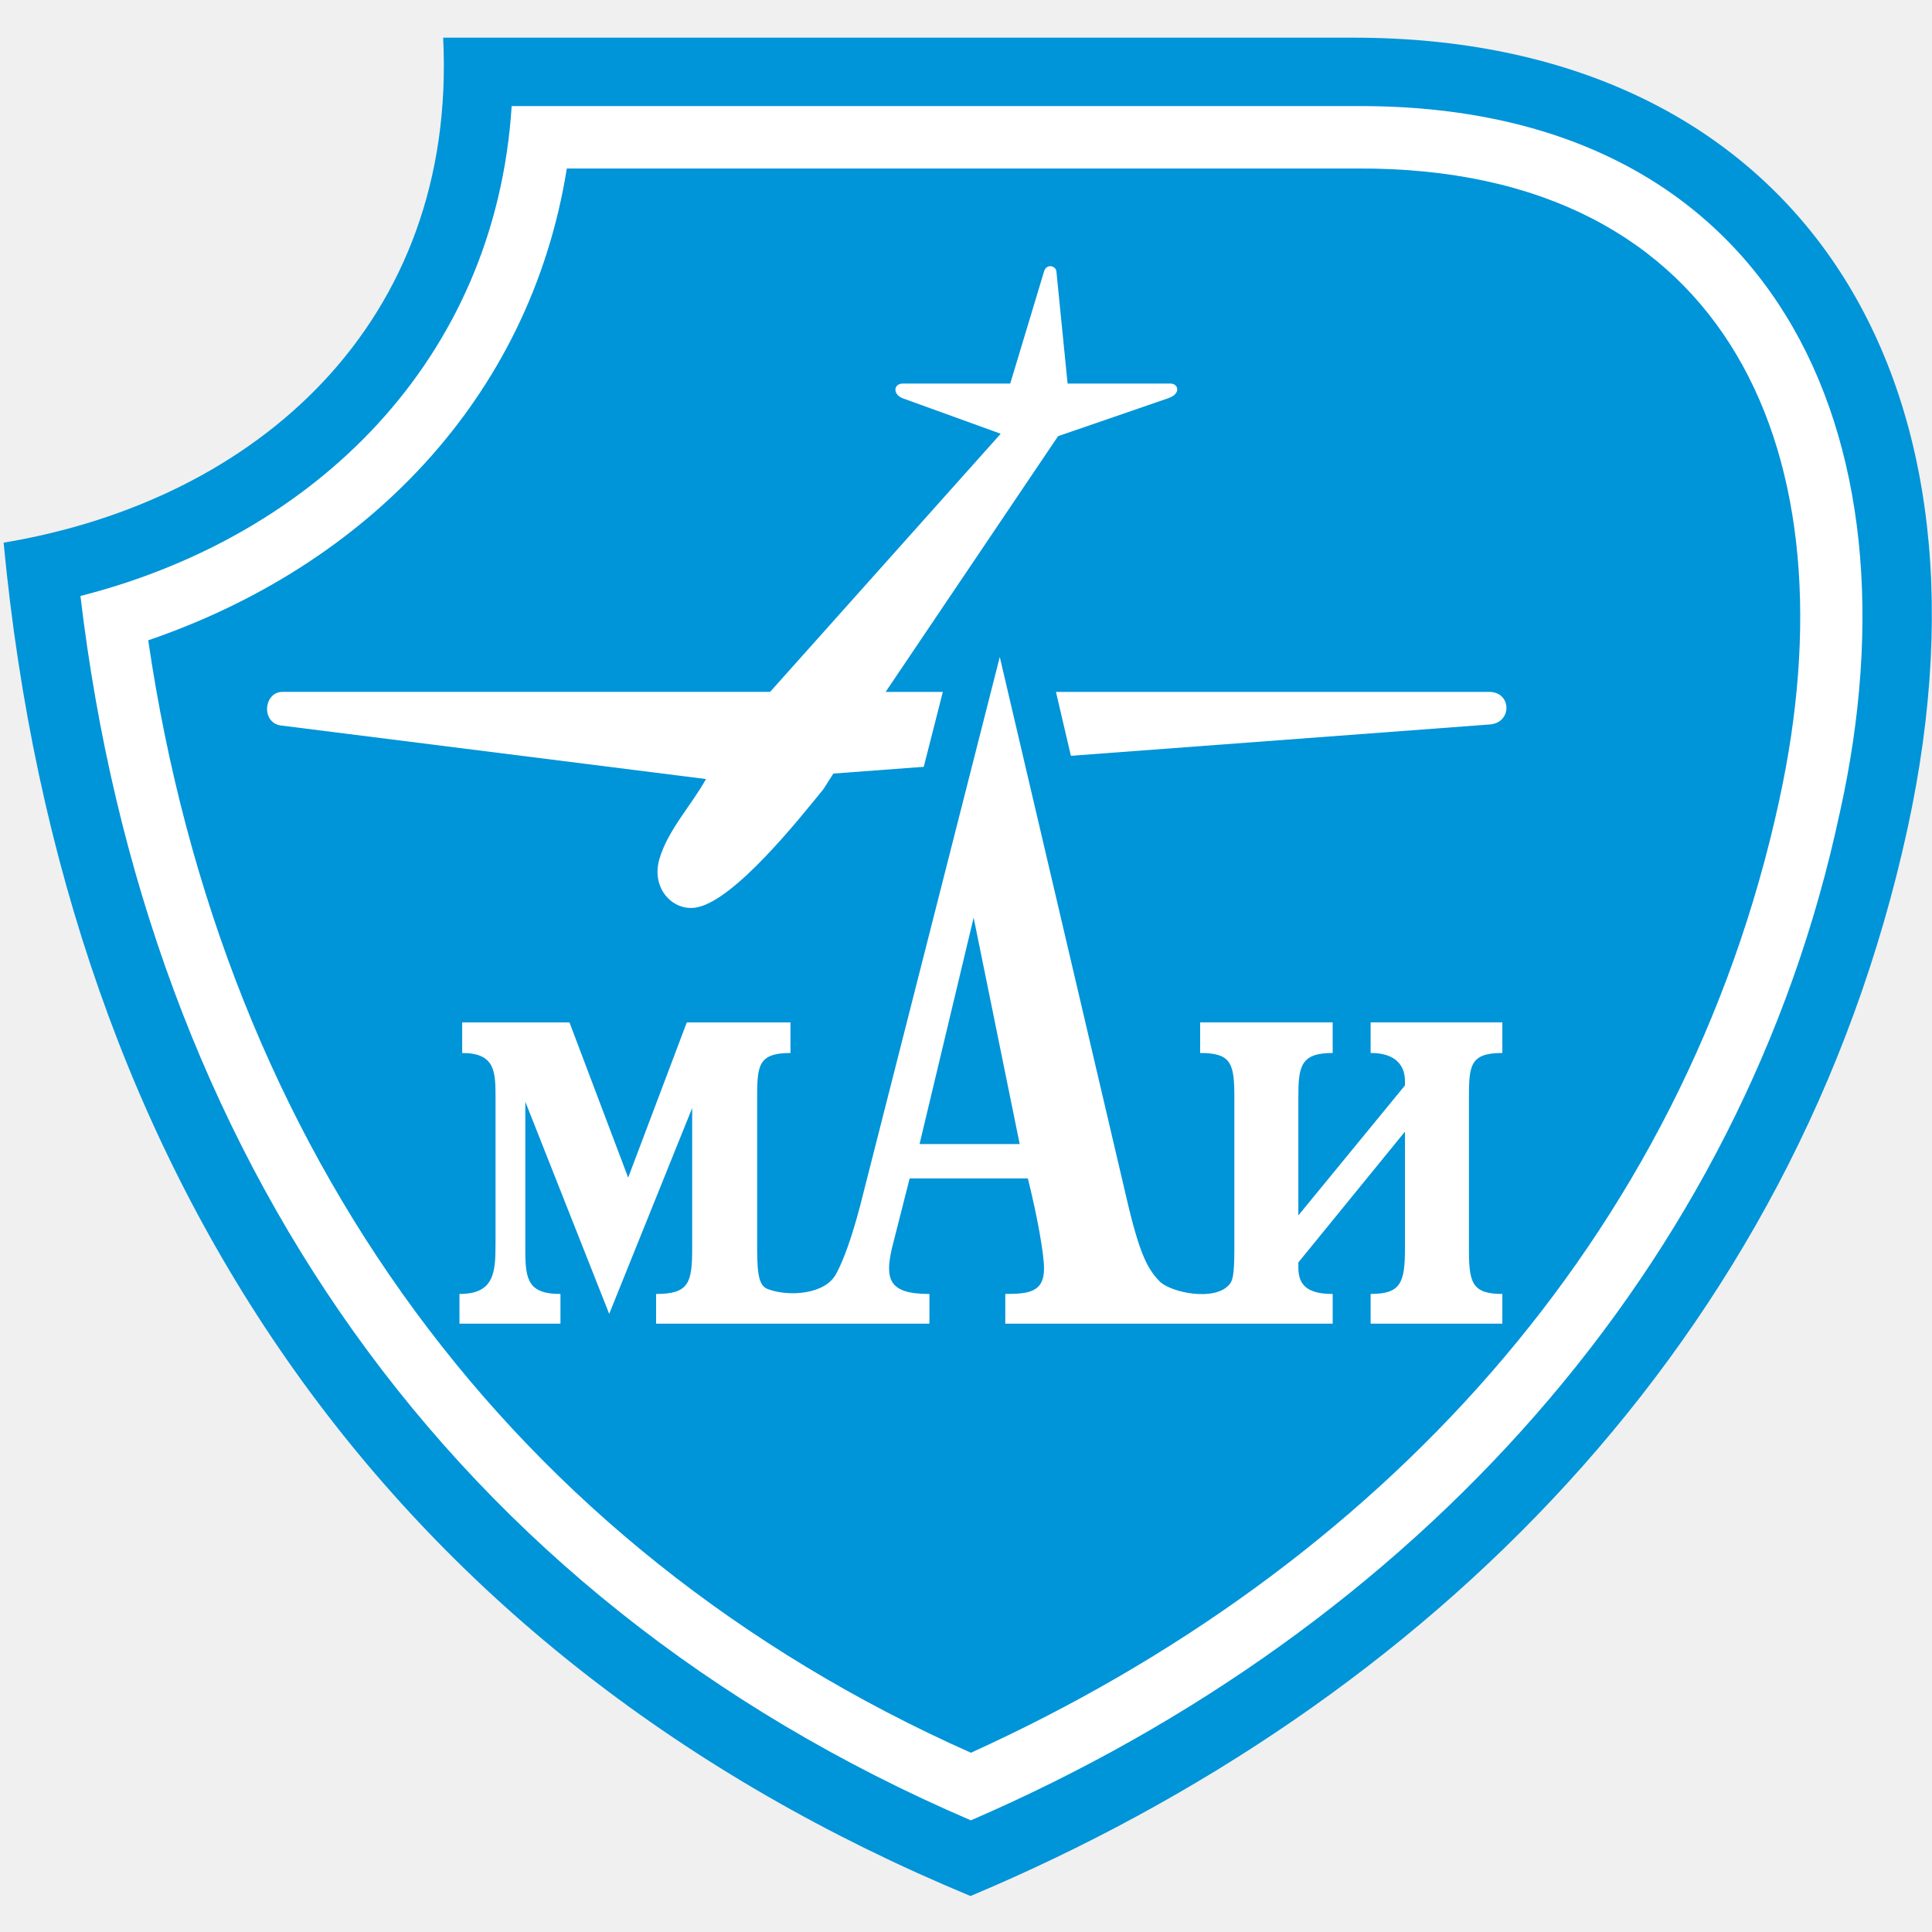
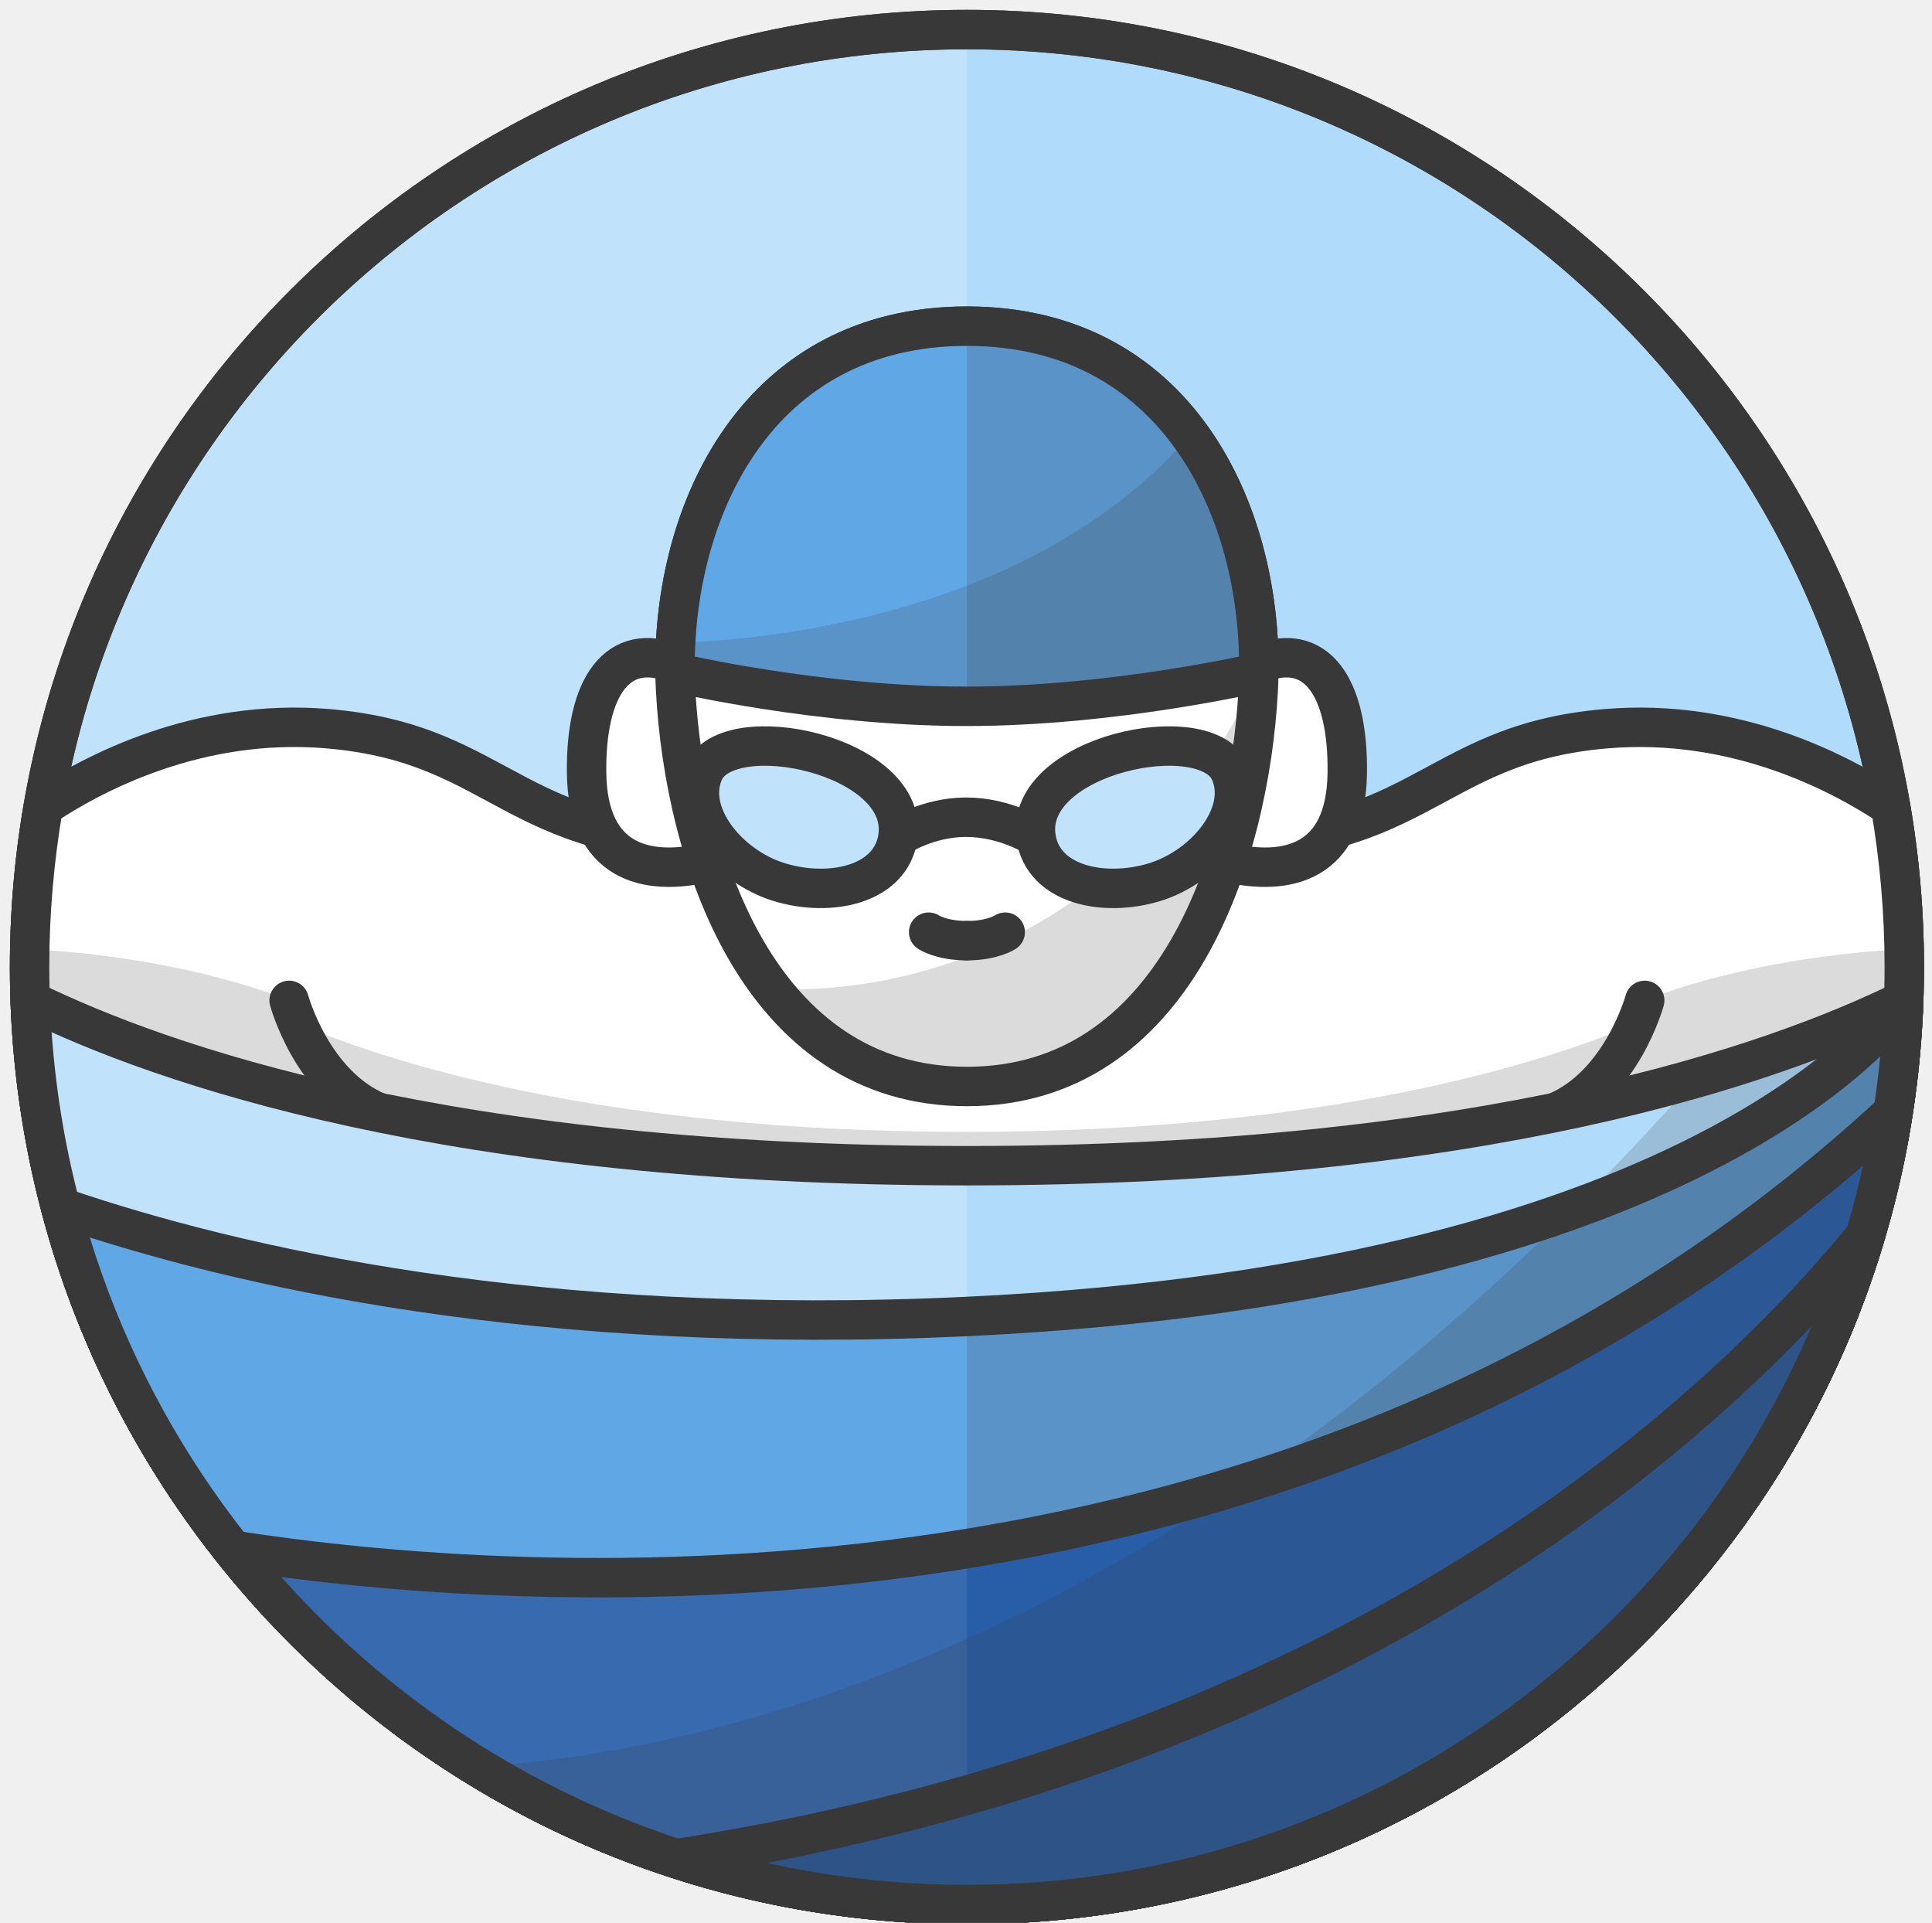
- <svg xmlns="http://www.w3.org/2000/svg" width="513" height="513" viewBox="0 0 513 513" fill="none">
-   <path fill-rule="evenodd" clip-rule="evenodd" d="M359.464 10.004C473.815 10.004 533.567 95.538 506.508 219.978C476.847 356.039 378.595 452.626 257.694 503.448C105.003 440.079 17.079 314.169 0.961 144.091C68.36 132.858 121.412 85.57 117.671 10.004H359.462L359.464 10.004Z" fill="#0094D9" />
-   <path fill-rule="evenodd" clip-rule="evenodd" d="M488.469 215.981C462.825 336.272 375.881 432.305 257.79 483.351C118.851 423.684 38.841 305.811 21.359 158.248C83.397 142.442 131.551 95.719 135.862 28.17H360.321C470.281 27.684 511.215 114.166 488.482 215.974L488.469 215.981Z" fill="white" />
-   <path fill-rule="evenodd" clip-rule="evenodd" d="M472.458 212.434C447.058 329.341 365.37 416.562 257.804 465.404C135.658 411.028 59.232 305.604 39.359 170.017C96.841 150.365 140.683 106.067 150.509 44.745H360.326C459.75 44.257 492.344 121.386 472.451 212.423L472.458 212.434Z" fill="#0094D9" />
-   <path fill-rule="evenodd" clip-rule="evenodd" d="M395.413 183.716H235.161L280.944 115.817L310.142 105.763C313.817 104.504 312.764 101.854 310.883 101.854H283.477L280.513 72.138C280.417 70.552 277.881 69.904 277.235 72.042L268.242 101.852H239.706C237.263 101.852 236.954 104.702 239.706 105.761L265.713 115.171L204.483 183.714H74.996C69.931 183.714 69.189 192.272 74.996 192.689L187.459 206.856C183.66 213.744 177.325 220.406 175.083 228.113C172.753 236.138 179.009 242.289 185.234 240.897C195.273 238.703 211.883 217.859 218.664 209.513L221.273 205.404L395.413 192.38C401.59 192.059 401.474 183.716 395.413 183.716Z" fill="white" />
-   <path fill-rule="evenodd" clip-rule="evenodd" d="M216.379 317.195C215.234 321.456 214.265 324.519 213.413 326.865V291.829C216.891 291.642 221.693 291.396 221.693 291.396L222.281 279.597V259.11H173.805C173.805 259.11 168.305 273.602 166.792 277.647C165.261 273.602 159.779 259.11 159.779 259.11H110.328V291.366C110.328 291.366 115.597 291.644 119.196 291.831C119.196 292.263 119.181 331.011 119.181 331.349C115.939 331.534 406.021 331.534 402.435 331.349V291.831C405.892 291.644 410.685 291.398 410.685 291.398L411.299 279.599V259.112H306.286V291.398C306.286 291.398 311.845 291.676 315.395 291.831V329.498C314.413 327.518 313.085 323.598 311.071 314.911L277.554 171.616L253.49 171.383C253.49 171.383 216.417 316.947 216.383 317.195H216.379ZM263.003 325.292C263.497 327.642 263.871 329.616 264.149 331.319C262.354 331.383 261.43 331.415 259.172 331.5V331.19H249.656C249.828 330.483 250.412 328.167 251.156 325.294C256.204 325.292 257.906 325.292 263.003 325.292Z" fill="#0094D9" />
-   <path fill-rule="evenodd" clip-rule="evenodd" d="M270.756 303.784L258.528 243.674L244.164 303.784H270.756ZM344.75 322.727L373.053 288.214V287.038C373.053 283.205 370.888 279.595 363.939 279.595V271.468H398.915V279.595C390.296 279.595 390.045 282.959 390.045 291.578V331.597C390.045 340.461 390.755 343.581 398.915 343.581V351.463H363.941V343.581C371.852 343.581 373.055 340.706 373.055 331.597V300.478L344.752 335.206V336.632C344.752 341.418 347.412 343.582 353.866 343.582V351.464H266.927V343.582C273.167 343.582 277.218 343.087 277.218 336.847C277.218 333.046 275.547 323.439 272.923 312.903H241.538L237.459 328.973C234.586 339.505 235.528 343.584 246.79 343.584V351.466H174.215V343.584C182.834 343.584 183.793 340.71 183.793 331.601V294.214L161.761 348.872L139.487 292.544V332.305C139.487 339.97 140.445 343.584 148.818 343.584V351.466H122V343.584C131.114 343.584 131.576 338.056 131.576 330.39V291.584C131.576 284.664 131.576 279.6 122.723 279.6V271.474H151.211L166.797 312.69L182.366 271.474H209.895V279.6C201.291 279.6 201.044 282.964 201.044 291.584V331.603C201.044 339.26 201.771 341.67 204.15 342.381C209.436 344.298 219.26 343.805 222.116 338.058C224.047 334.471 226.195 328.476 228.341 320.353L265.467 174.445L299.023 317.693C302.609 333.267 304.774 337.096 308.138 340.465C311.479 343.334 322.508 345.499 326.338 341.175C327.293 340.22 327.756 338.551 327.756 331.601V291.582C327.756 282.467 327.048 279.598 318.673 279.598V271.472H353.863V279.598C345.243 279.598 344.748 283.211 344.748 291.582L344.75 322.727Z" fill="white" />
+ <svg xmlns="http://www.w3.org/2000/svg" width="196" height="195" viewBox="0 0 196 195" fill="none">
+   <g clip-path="url(#clip0_2233_125)">
+     <path d="M98.095 193.19C150.615 193.19 193.19 150.615 193.19 98.095C193.19 45.576 150.615 3 98.095 3C45.576 3 3 45.576 3 98.095C3 150.615 45.576 193.19 98.095 193.19Z" fill="#C1E2FB" />
+     <path d="M193.189 98.095C193.189 45.576 150.614 3 98.094 3V193.189C150.613 193.19 193.189 150.614 193.189 98.095Z" fill="#B0DBFB" />
+     <path d="M98.095 193.19C150.615 193.19 193.19 150.615 193.19 98.095C193.19 45.576 150.615 3 98.095 3C45.576 3 3 45.576 3 98.095C3 150.615 45.576 193.19 98.095 193.19Z" stroke="#383838" stroke-width="4" stroke-miterlimit="10" stroke-linecap="round" stroke-linejoin="round" />
+     <path d="M98.095 193.19C150.615 193.19 193.19 150.615 193.19 98.095C193.19 45.576 150.615 3 98.095 3C45.576 3 3 45.576 3 98.095C3 150.615 45.576 193.19 98.095 193.19Z" stroke="#383838" stroke-width="4" stroke-miterlimit="10" stroke-linecap="round" stroke-linejoin="round" />
+     <path d="M98.094 193.191C150.613 193.191 193.189 150.615 193.189 98.095C193.189 92.543 192.709 87.104 191.795 81.812C186.719 78.434 176.114 72.813 162.967 73.914C144.4 75.469 144.4 86.551 119.514 85.482H76.676C51.789 86.551 51.789 75.469 33.222 73.914C20.075 72.813 9.47 78.434 4.394 81.812C3.481 87.104 3 92.543 3 98.095C2.999 150.615 45.575 193.191 98.094 193.191Z" fill="white" />
+     <path opacity="0.18" d="M98.094 193.19C150.613 193.19 193.189 150.615 193.189 98.095C193.189 97.488 193.162 96.887 193.151 96.283C177.055 97.107 166.856 101.472 166.856 101.472C166.856 101.472 166.589 102.44 165.991 103.82C157.028 107.643 135.143 114.814 98.027 114.814C60.91 114.814 39.162 107.643 30.198 103.82C29.601 102.44 29.334 101.472 29.334 101.472C29.334 101.472 19.133 97.107 3.039 96.283C3.028 96.887 3 97.488 3 98.095C2.999 150.614 45.575 193.19 98.094 193.19Z" fill="#383838" />
+     <path d="M98.094 193.191C150.613 193.191 193.189 150.615 193.189 98.095C193.189 92.543 192.709 87.104 191.795 81.812C186.719 78.434 176.114 72.813 162.967 73.914C144.4 75.469 144.4 86.551 119.514 85.482H76.676C51.789 86.551 51.789 75.469 33.222 73.914C20.075 72.813 9.47 78.434 4.394 81.812C3.481 87.104 3 92.543 3 98.095C2.999 150.615 45.575 193.191 98.094 193.191Z" stroke="#383838" stroke-width="4" stroke-miterlimit="10" stroke-linecap="round" stroke-linejoin="round" />
+     <path d="M29.332 101.474C29.332 101.474 31.641 110.008 38.361 112.829" stroke="#383838" stroke-width="4" stroke-miterlimit="10" stroke-linecap="round" stroke-linejoin="round" />
+     <path d="M166.853 101.474C166.853 101.474 164.544 110.008 157.824 112.829" stroke="#383838" stroke-width="4" stroke-miterlimit="10" stroke-linecap="round" stroke-linejoin="round" />
+     <path d="M98.095 118.243C45.582 118.243 16.349 107.993 3.066 101.476C4.847 152.429 46.708 193.19 98.095 193.19C149.482 193.19 191.343 152.429 193.124 101.476C179.841 107.993 150.608 118.243 98.095 118.243Z" fill="#C1E2FB" />
+     <path d="M98.094 118.243V193.19C149.481 193.19 191.342 152.429 193.122 101.476C179.839 107.993 150.607 118.243 98.094 118.243Z" fill="#B0DBFB" />
+     <path opacity="0.18" d="M172.094 109.349C120.888 167.382 71.333 177.801 48.453 179.212C62.903 188.075 79.9 193.19 98.094 193.19C149.482 193.19 191.342 152.429 193.123 101.476C188.319 103.833 181.416 106.677 172.094 109.349Z" fill="#383838" />
+     <path d="M98.095 118.243C45.582 118.243 16.349 107.993 3.066 101.476C4.847 152.429 46.708 193.19 98.095 193.19C149.482 193.19 191.343 152.429 193.124 101.476C179.841 107.993 150.608 118.243 98.095 118.243Z" stroke="#383838" stroke-width="4" stroke-miterlimit="10" stroke-linecap="round" stroke-linejoin="round" />
+     <path d="M193.124 101.48C192.918 101.797 174.487 129.929 98.096 133.537C54.637 135.59 23.922 128.519 6.152 122.444C16.908 163.166 53.993 193.19 98.096 193.19C149.481 193.19 191.34 152.431 193.124 101.48Z" fill="#60A7E6" />
+     <path opacity="0.18" d="M98.094 133.537V193.19C149.479 193.19 191.339 152.432 193.122 101.48C192.917 101.797 174.485 129.929 98.094 133.537Z" fill="#383838" />
+     <path opacity="0.18" d="M159.566 122.672C112.961 169.024 69.476 177.914 48.465 179.21C62.914 188.07 79.903 193.189 98.094 193.189C149.48 193.189 191.339 152.431 193.123 101.479C192.991 101.684 185.321 113.383 159.566 122.672Z" fill="#383838" />
+     <path d="M193.124 101.48C192.918 101.797 174.487 129.929 98.096 133.537C54.637 135.59 23.922 128.519 6.152 122.444C16.908 163.166 53.993 193.19 98.096 193.19C149.481 193.19 191.34 152.431 193.124 101.48Z" stroke="#383838" stroke-width="4" stroke-miterlimit="10" stroke-linecap="round" stroke-linejoin="round" />
+     <path d="M192.055 112.817C132.409 168.082 51.883 161.642 23.637 157.245C41.059 179.145 67.935 193.19 98.095 193.19C145.607 193.19 184.978 158.345 192.055 112.817Z" fill="#386AB0" />
+     <path d="M98.094 193.19C145.606 193.19 184.977 158.345 192.053 112.817C162.875 139.853 128.701 152.116 98.094 157.082V193.19Z" fill="#285EA8" />
+     <path opacity="0.18" d="M125.938 150.578C92.87 172.944 64.285 178.235 48.457 179.211C62.906 188.073 79.899 193.19 98.093 193.19C145.604 193.19 184.976 158.345 192.052 112.817C171.496 131.864 148.459 143.58 125.938 150.578Z" fill="#383838" />
+     <path d="M192.055 112.817C132.409 168.082 51.883 161.642 23.637 157.245C41.059 179.145 67.935 193.19 98.095 193.19C145.607 193.19 184.978 158.345 192.055 112.817Z" stroke="#383838" stroke-width="4" stroke-miterlimit="10" stroke-linecap="round" stroke-linejoin="round" />
+     <path d="M68.648 188.535C77.921 191.551 87.817 193.189 98.096 193.189C141.123 193.189 177.469 164.611 189.205 125.402C174.044 143.843 137.586 177.772 68.648 188.535Z" fill="#2E5387" />
+     <path d="M68.648 188.535C77.921 191.551 87.817 193.189 98.096 193.189C141.123 193.189 177.469 164.611 189.205 125.402C174.044 143.843 137.586 177.772 68.648 188.535Z" stroke="#383838" stroke-width="4" stroke-miterlimit="10" stroke-linecap="round" stroke-linejoin="round" />
+     <path d="M68.48 67.33C62.752 64.981 59.381 69.517 59.511 78.46C59.642 87.404 65.468 88.96 71.757 87.47L75.076 75.909L68.48 67.33Z" fill="white" />
+     <path d="M68.48 67.33C62.752 64.981 59.381 69.517 59.511 78.46C59.642 87.404 65.468 88.96 71.757 87.47L75.076 75.909L68.48 67.33Z" stroke="#383838" stroke-width="4" stroke-miterlimit="10" stroke-linecap="round" stroke-linejoin="round" />
+     <path d="M127.71 67.33C133.437 64.981 136.808 69.517 136.678 78.46C136.548 87.404 130.722 88.96 124.432 87.47L121.113 75.909L127.71 67.33Z" fill="white" />
+     <path d="M127.71 67.33C133.437 64.981 136.808 69.517 136.678 78.46C136.548 87.404 130.722 88.96 124.432 87.47L121.113 75.909L127.71 67.33Z" stroke="#383838" stroke-width="4" stroke-miterlimit="10" stroke-linecap="round" stroke-linejoin="round" />
+     <path d="M98.094 33.085C76.044 33.085 67.633 53.175 68.543 70.026C69.452 86.876 76.954 110.207 98.094 110.207C119.234 110.207 126.736 86.876 127.645 70.026C128.554 53.176 120.144 33.085 98.094 33.085Z" fill="white" />
+     <path opacity="0.18" d="M78.356 100.318C82.933 106.201 89.341 110.207 98.094 110.207C119.234 110.207 126.736 86.876 127.645 70.026C127.673 69.51 127.692 68.991 127.702 68.471C113.529 97.989 88.351 100.787 78.356 100.318Z" fill="#383838" />
+     <path d="M98.094 33.085C120.144 33.085 128.554 53.175 127.645 70.026C126.736 86.876 119.234 110.207 98.094 110.207C76.954 110.207 69.452 86.876 68.543 70.026C67.633 53.176 76.044 33.085 98.094 33.085Z" stroke="#383838" stroke-width="4" stroke-miterlimit="10" stroke-linecap="round" stroke-linejoin="round" />
+     <path d="M94.211 94.556C94.211 94.556 95.478 95.417 98.094 95.417" stroke="#383838" stroke-width="4" stroke-miterlimit="10" stroke-linecap="round" stroke-linejoin="round" />
+     <path d="M101.977 94.556C101.977 94.556 100.71 95.417 98.094 95.417" stroke="#383838" stroke-width="4" stroke-miterlimit="10" stroke-linecap="round" stroke-linejoin="round" />
+     <path d="M98.025 71.646C113.042 71.646 127.703 68.211 127.703 68.211C127.933 51.768 119.357 33.085 98.094 33.085C76.83 33.085 68.254 51.767 68.485 68.21C68.485 68.21 83.009 71.646 98.025 71.646Z" fill="#60A7E6" />
+     <path opacity="0.18" d="M127.703 68.211C127.933 51.768 119.356 33.085 98.094 33.085V71.645C113.087 71.635 127.703 68.211 127.703 68.211Z" fill="#383838" />
+     <path opacity="0.18" d="M127.703 68.211C127.82 59.851 125.655 50.918 120.709 44.149C104.934 62.362 78.045 64.901 68.541 65.213C68.491 66.218 68.471 67.219 68.485 68.211C68.485 68.211 83.009 71.647 98.026 71.647C113.043 71.647 127.703 68.211 127.703 68.211Z" fill="#383838" />
+     <path d="M98.025 71.646C113.042 71.646 127.703 68.211 127.703 68.211C127.933 51.768 119.357 33.085 98.094 33.085C76.83 33.085 68.254 51.767 68.485 68.21C68.485 68.21 83.009 71.646 98.025 71.646Z" stroke="#383838" stroke-width="4" stroke-miterlimit="10" stroke-linecap="round" stroke-linejoin="round" />
+     <path d="M91.094 84.9C91.094 84.9 94.023 82.894 98.012 82.894C102.001 82.894 105.1 84.9 105.1 84.9" stroke="#383838" stroke-width="4" stroke-miterlimit="10" stroke-linecap="round" stroke-linejoin="round" />
+     <path d="M91.094 84.9C90.397 89.731 84.255 91.062 79.07 89.484C73.885 87.906 69.519 82.515 71.404 78.287C73.885 72.726 92.296 76.559 91.094 84.9Z" fill="#C1E2FB" />
+     <path d="M91.094 84.9C90.397 89.731 84.255 91.062 79.07 89.484C73.885 87.906 69.519 82.515 71.404 78.287C73.885 72.726 92.296 76.559 91.094 84.9Z" stroke="#383838" stroke-width="4" stroke-miterlimit="10" stroke-linecap="round" stroke-linejoin="round" />
+     <path d="M105.099 84.9C105.796 89.731 111.938 91.062 117.123 89.484C122.309 87.906 126.674 82.515 124.789 78.287C122.309 72.726 103.897 76.559 105.099 84.9Z" fill="#C1E2FB" />
+     <path d="M105.099 84.9C105.796 89.731 111.938 91.062 117.123 89.484C122.309 87.906 126.674 82.515 124.789 78.287C122.309 72.726 103.897 76.559 105.099 84.9Z" stroke="#383838" stroke-width="4" stroke-miterlimit="10" stroke-linecap="round" stroke-linejoin="round" />
+   </g>
+   <defs>
+     <clipPath id="clip0_2233_125">
+       <rect width="196" height="195" fill="white" />
+     </clipPath>
+   </defs>
</svg>
